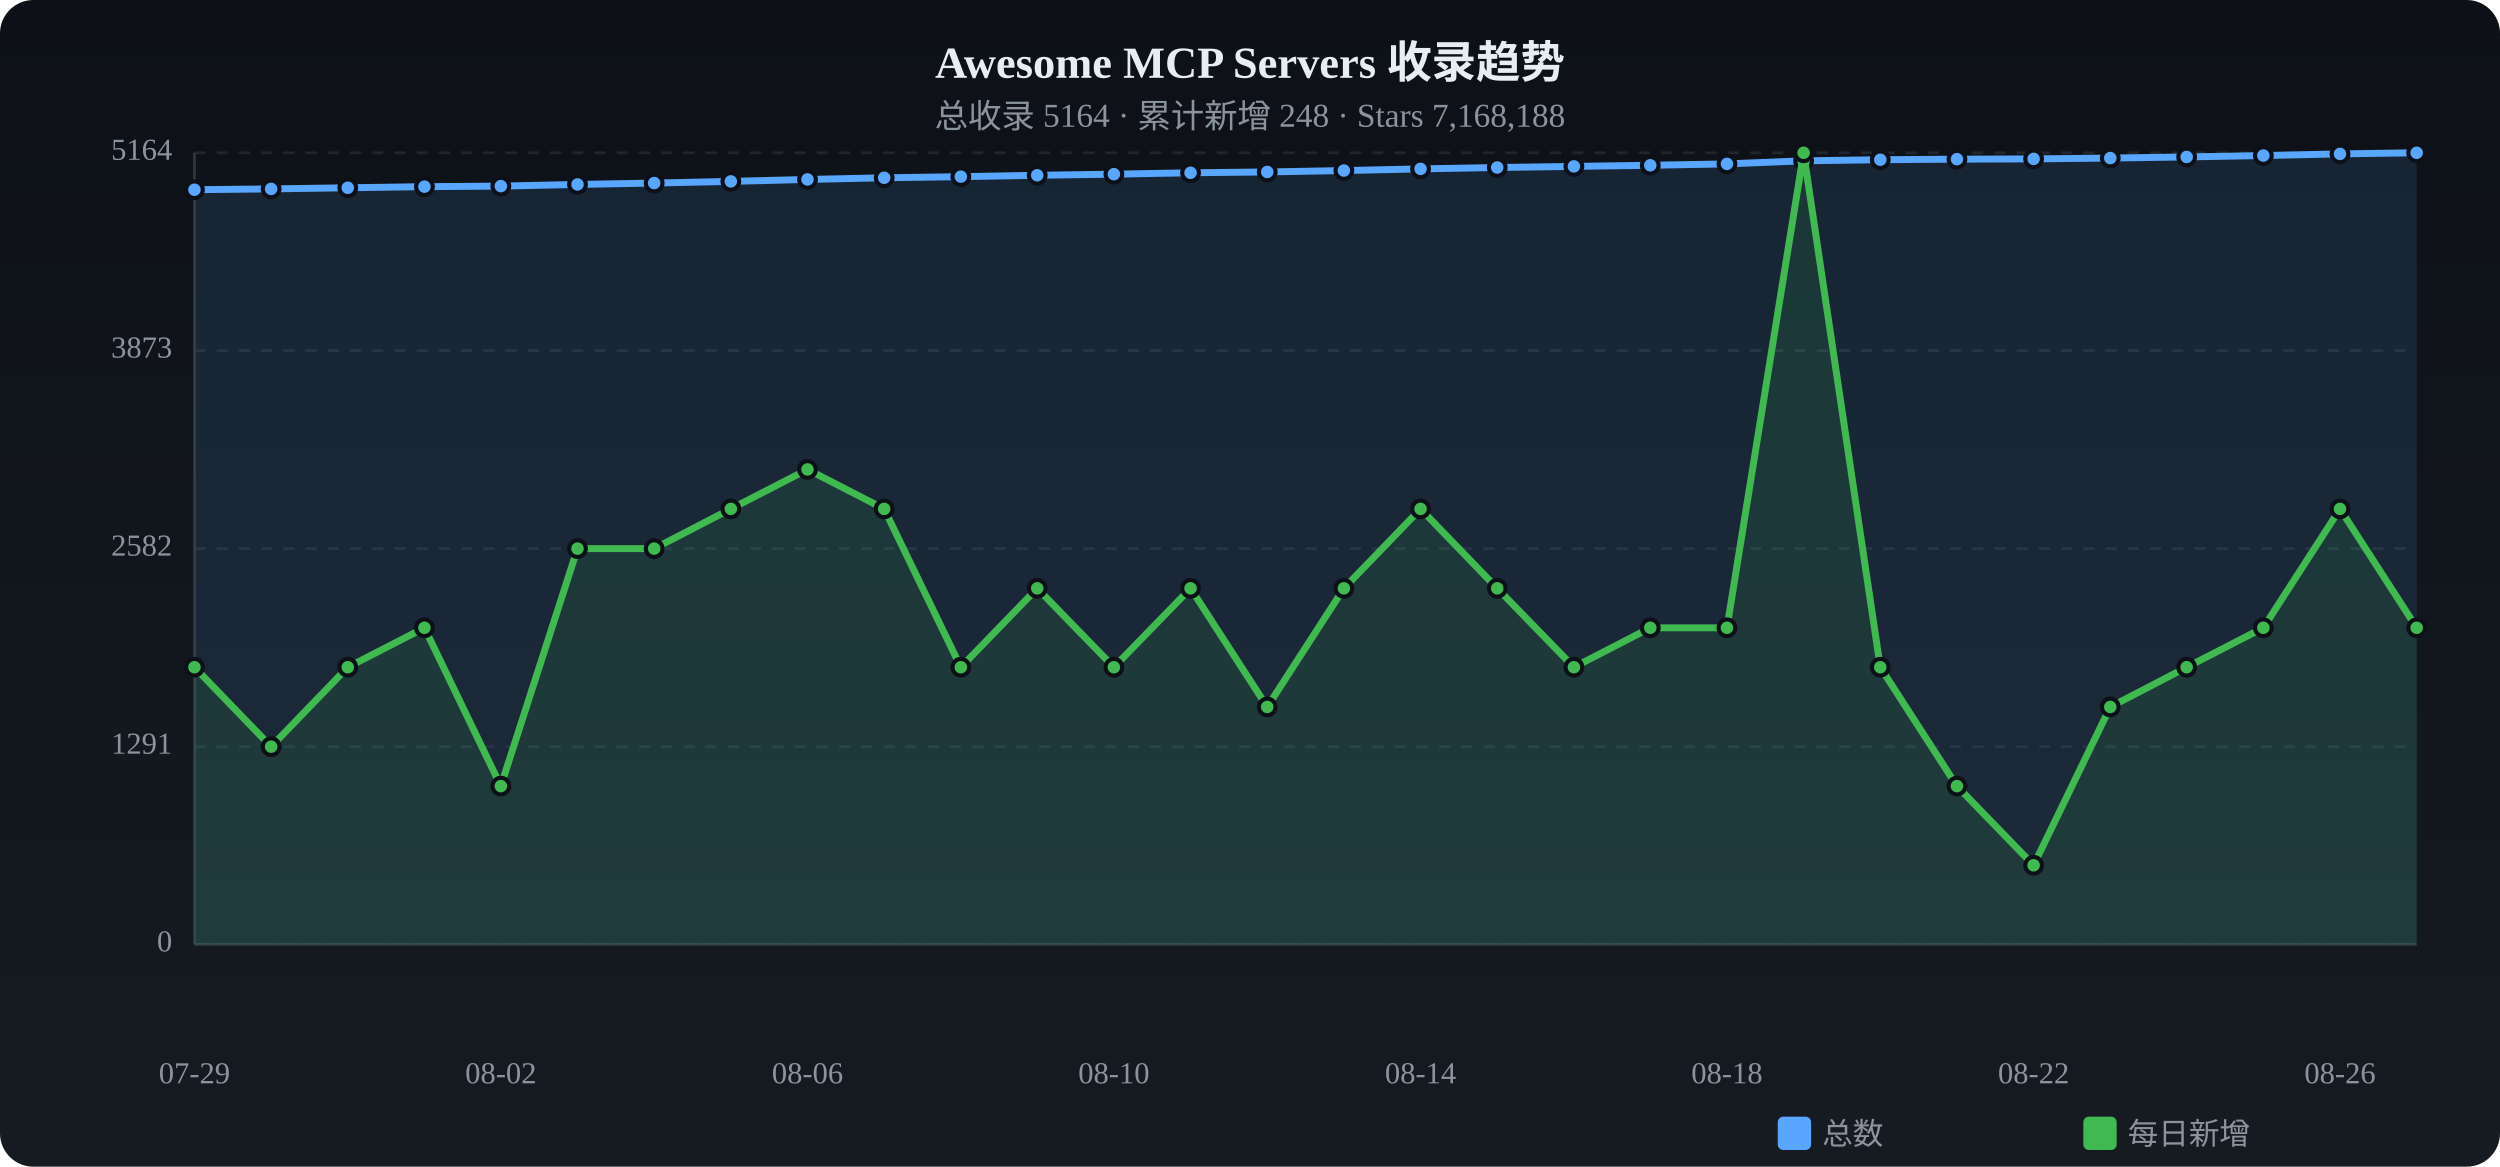
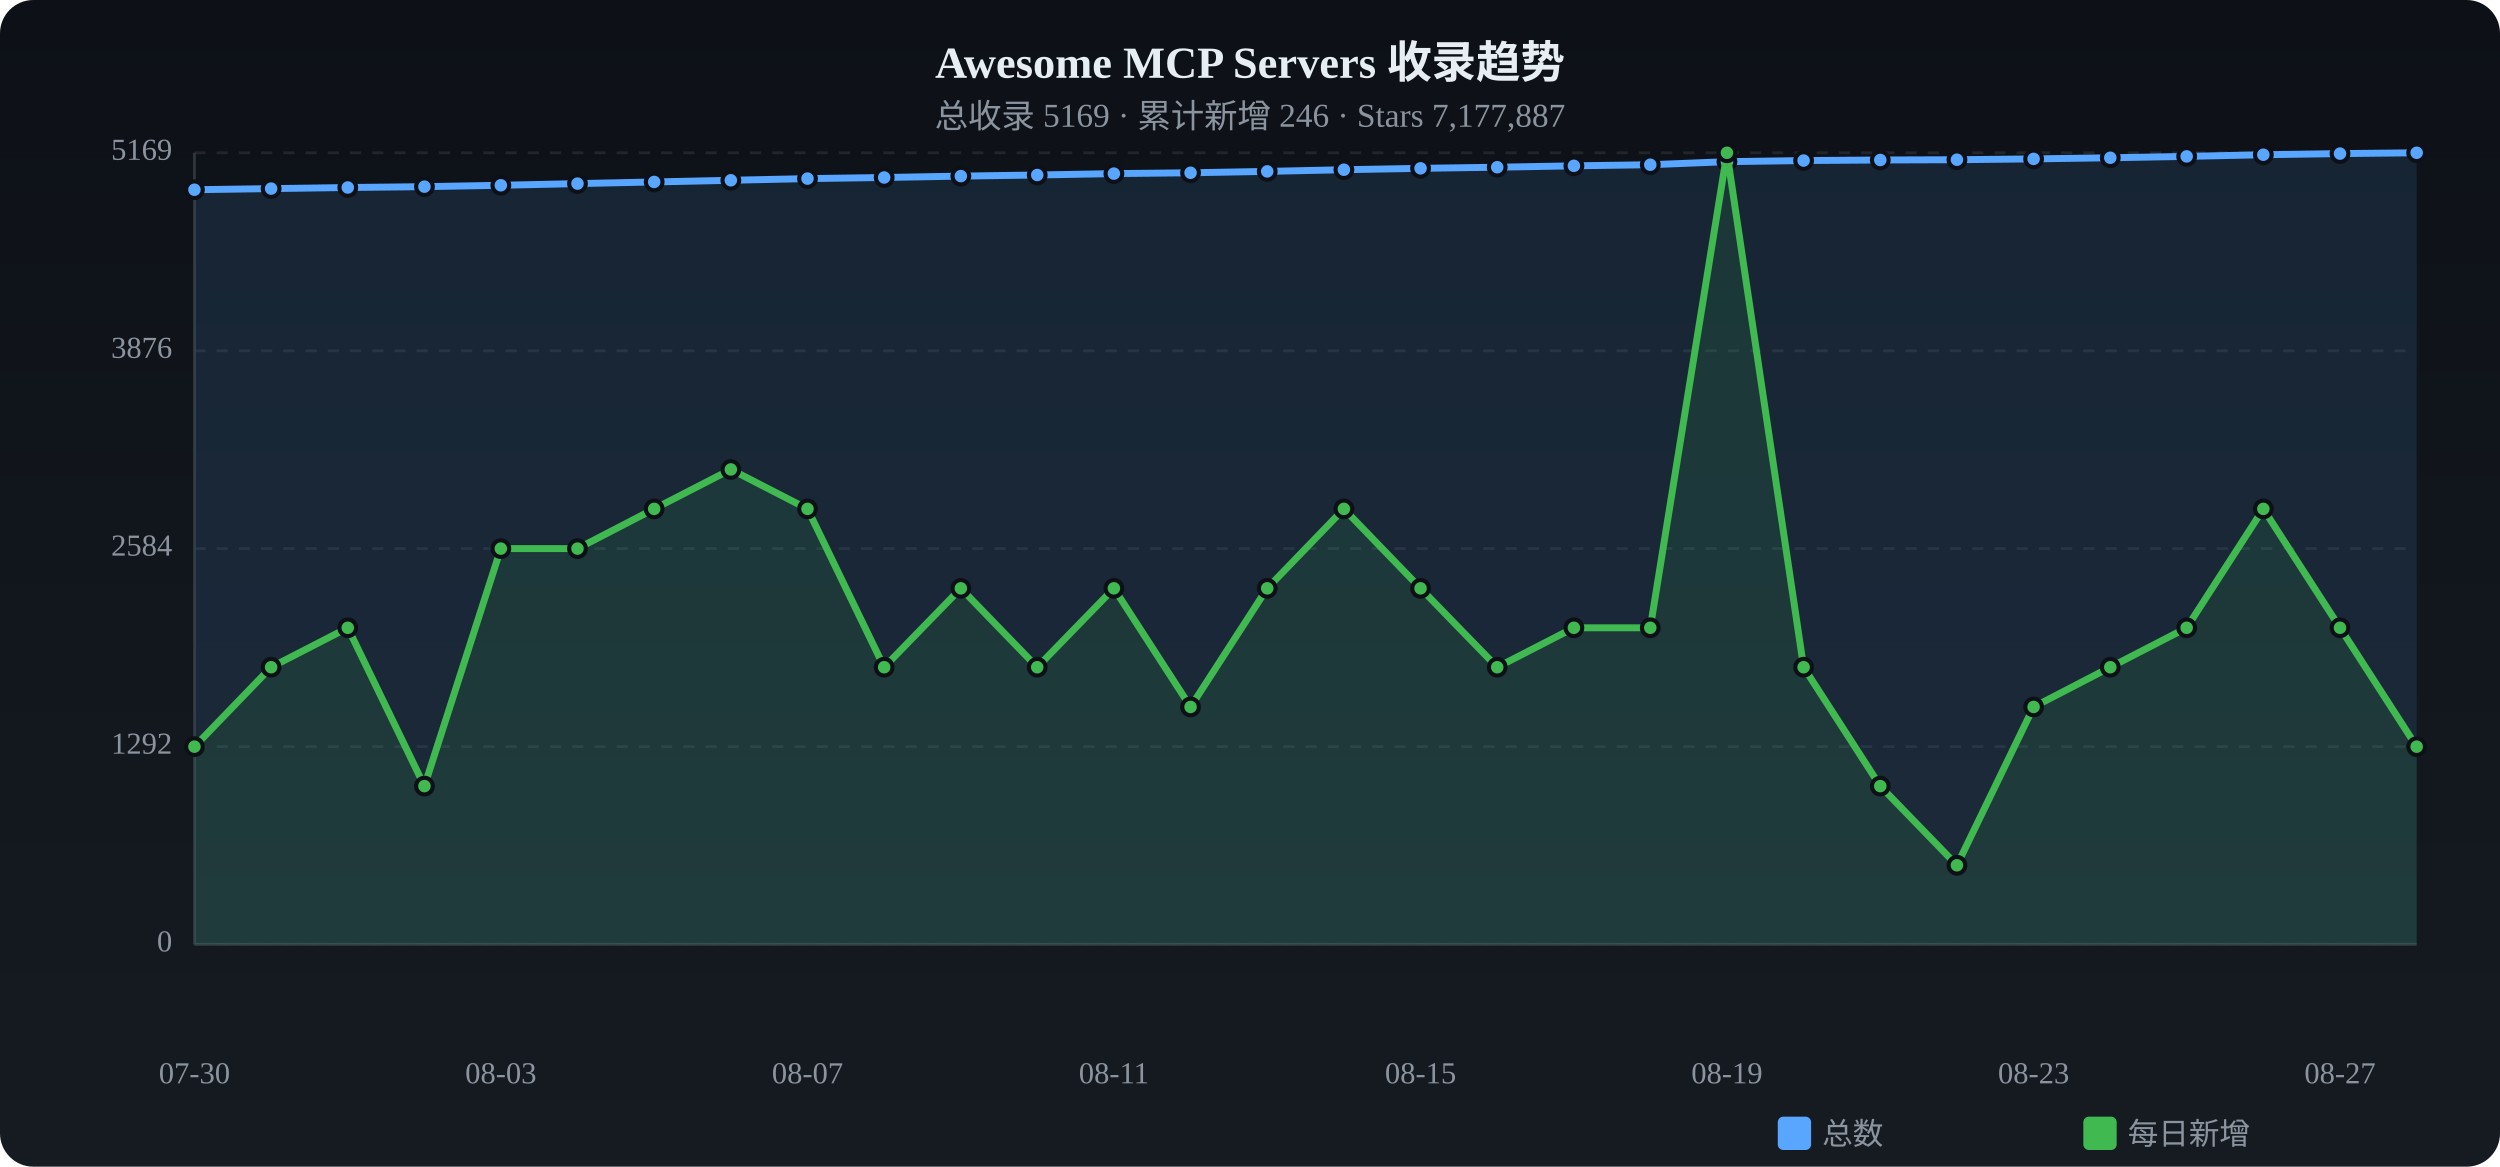
<svg xmlns="http://www.w3.org/2000/svg" viewBox="0 0 900 420" width="900" height="420">
  <defs>
    <linearGradient id="tbg" x1="0%" y1="0%" x2="0%" y2="100%">
      <stop offset="0%" stop-color="#0d1117" />
      <stop offset="100%" stop-color="#161b22" />
    </linearGradient>
  </defs>
  <rect width="900" height="420" rx="12" fill="url(#tbg)" />
  <text x="450.0" y="28" text-anchor="middle" fill="#e6edf3" font-size="16" font-weight="bold">Awesome MCP Servers 收录趋势</text>
-   <text x="450.0" y="46" text-anchor="middle" fill="#8b949e" font-size="12">总收录 5164 · 累计新增 248 · Stars 7,168,188</text>
+   <text x="450.0" y="46" text-anchor="middle" fill="#8b949e" font-size="12">总收录 5169 · 累计新增 246 · Stars 7,177,887</text>
  <text x="62" y="340.0" text-anchor="end" fill="#8b949e" font-size="11" dominant-baseline="middle">0</text>
  <line x1="70" y1="340.0" x2="870" y2="340.0" stroke="#21262d" stroke-dasharray="4 4" />
-   <text x="62" y="268.8" text-anchor="end" fill="#8b949e" font-size="11" dominant-baseline="middle">1291</text>
+   <text x="62" y="268.8" text-anchor="end" fill="#8b949e" font-size="11" dominant-baseline="middle">1292</text>
  <line x1="70" y1="268.8" x2="870" y2="268.8" stroke="#21262d" stroke-dasharray="4 4" />
-   <text x="62" y="197.5" text-anchor="end" fill="#8b949e" font-size="11" dominant-baseline="middle">2582</text>
+   <text x="62" y="197.5" text-anchor="end" fill="#8b949e" font-size="11" dominant-baseline="middle">2584</text>
  <line x1="70" y1="197.5" x2="870" y2="197.5" stroke="#21262d" stroke-dasharray="4 4" />
-   <text x="62" y="126.2" text-anchor="end" fill="#8b949e" font-size="11" dominant-baseline="middle">3873</text>
-   <line x1="70" y1="126.2" x2="870" y2="126.2" stroke="#21262d" stroke-dasharray="4 4" />
-   <text x="62" y="55.0" text-anchor="end" fill="#8b949e" font-size="11" dominant-baseline="middle">5164</text>
+   <text x="62" y="126.3" text-anchor="end" fill="#8b949e" font-size="11" dominant-baseline="middle">3876</text>
+   <line x1="70" y1="126.3" x2="870" y2="126.3" stroke="#21262d" stroke-dasharray="4 4" />
+   <text x="62" y="55.0" text-anchor="end" fill="#8b949e" font-size="11" dominant-baseline="middle">5169</text>
  <line x1="70" y1="55.0" x2="870" y2="55.0" stroke="#21262d" stroke-dasharray="4 4" />
  <line x1="70" y1="55" x2="70" y2="340" stroke="#30363d" />
  <line x1="70" y1="340" x2="870" y2="340" stroke="#30363d" />
-   <path d="M70.0,68.3 L97.6,68.0 L125.2,67.6 L152.8,67.2 L180.3,67.0 L207.9,66.4 L235.5,65.9 L263.1,65.3 L290.7,64.6 L318.3,64.0 L345.9,63.6 L373.4,63.1 L401.0,62.7 L428.6,62.2 L456.2,61.9 L483.8,61.4 L511.4,60.8 L539.0,60.3 L566.6,59.9 L594.1,59.5 L621.7,59.0 L649.3,57.9 L676.9,57.5 L704.5,57.3 L732.1,57.2 L759.7,56.9 L787.2,56.5 L814.8,56.0 L842.4,55.4 L870.0,55.0 L870.0,340 L70.0,340 Z" fill="#58a6ff" opacity="0.12" />
-   <polyline points="70.0,68.3 97.6,68.0 125.2,67.6 152.8,67.2 180.3,67.0 207.9,66.4 235.5,65.9 263.1,65.3 290.7,64.6 318.3,64.0 345.9,63.6 373.4,63.1 401.0,62.7 428.6,62.2 456.2,61.9 483.8,61.4 511.4,60.8 539.0,60.3 566.6,59.9 594.1,59.5 621.7,59.0 649.3,57.9 676.9,57.5 704.5,57.3 732.1,57.2 759.7,56.9 787.2,56.5 814.8,56.0 842.4,55.4 870.0,55.0" fill="none" stroke="#58a6ff" stroke-width="2.5" stroke-linecap="round" stroke-linejoin="round" />
+   <path d="M70.0,68.3 L97.6,67.9 L125.2,67.5 L152.8,67.2 L180.3,66.7 L207.9,66.1 L235.5,65.5 L263.1,64.9 L290.7,64.3 L318.3,63.9 L345.9,63.4 L373.4,63.0 L401.0,62.5 L428.6,62.2 L456.2,61.7 L483.8,61.1 L511.4,60.6 L539.0,60.2 L566.6,59.7 L594.1,59.3 L621.7,58.2 L649.3,57.8 L676.9,57.6 L704.5,57.5 L732.1,57.2 L759.7,56.8 L787.2,56.3 L814.8,55.7 L842.4,55.3 L870.0,55.0 L870.0,340 L70.0,340 Z" fill="#58a6ff" opacity="0.12" />
+   <polyline points="70.0,68.3 97.6,67.9 125.2,67.5 152.8,67.2 180.3,66.7 207.9,66.1 235.5,65.5 263.1,64.9 290.7,64.3 318.3,63.9 345.9,63.4 373.4,63.0 401.0,62.5 428.6,62.2 456.2,61.7 483.8,61.1 511.4,60.6 539.0,60.2 566.6,59.7 594.1,59.3 621.7,58.2 649.3,57.8 676.9,57.6 704.5,57.5 732.1,57.2 759.7,56.8 787.2,56.3 814.8,55.7 842.4,55.3 870.0,55.0" fill="none" stroke="#58a6ff" stroke-width="2.5" stroke-linecap="round" stroke-linejoin="round" />
  <circle cx="70.0" cy="68.3" r="3" fill="#58a6ff" stroke="#0d1117" stroke-width="1.5" />
-   <circle cx="97.6" cy="68.0" r="3" fill="#58a6ff" stroke="#0d1117" stroke-width="1.5" />
-   <circle cx="125.2" cy="67.6" r="3" fill="#58a6ff" stroke="#0d1117" stroke-width="1.5" />
+   <circle cx="97.6" cy="67.9" r="3" fill="#58a6ff" stroke="#0d1117" stroke-width="1.5" />
+   <circle cx="125.2" cy="67.5" r="3" fill="#58a6ff" stroke="#0d1117" stroke-width="1.5" />
  <circle cx="152.8" cy="67.2" r="3" fill="#58a6ff" stroke="#0d1117" stroke-width="1.5" />
-   <circle cx="180.3" cy="67.0" r="3" fill="#58a6ff" stroke="#0d1117" stroke-width="1.5" />
-   <circle cx="207.9" cy="66.4" r="3" fill="#58a6ff" stroke="#0d1117" stroke-width="1.5" />
-   <circle cx="235.5" cy="65.9" r="3" fill="#58a6ff" stroke="#0d1117" stroke-width="1.5" />
-   <circle cx="263.1" cy="65.3" r="3" fill="#58a6ff" stroke="#0d1117" stroke-width="1.5" />
-   <circle cx="290.7" cy="64.6" r="3" fill="#58a6ff" stroke="#0d1117" stroke-width="1.5" />
-   <circle cx="318.3" cy="64.0" r="3" fill="#58a6ff" stroke="#0d1117" stroke-width="1.5" />
-   <circle cx="345.9" cy="63.6" r="3" fill="#58a6ff" stroke="#0d1117" stroke-width="1.5" />
-   <circle cx="373.4" cy="63.1" r="3" fill="#58a6ff" stroke="#0d1117" stroke-width="1.5" />
-   <circle cx="401.0" cy="62.7" r="3" fill="#58a6ff" stroke="#0d1117" stroke-width="1.5" />
+   <circle cx="180.3" cy="66.7" r="3" fill="#58a6ff" stroke="#0d1117" stroke-width="1.5" />
+   <circle cx="207.9" cy="66.1" r="3" fill="#58a6ff" stroke="#0d1117" stroke-width="1.5" />
+   <circle cx="235.5" cy="65.5" r="3" fill="#58a6ff" stroke="#0d1117" stroke-width="1.5" />
+   <circle cx="263.1" cy="64.9" r="3" fill="#58a6ff" stroke="#0d1117" stroke-width="1.5" />
+   <circle cx="290.7" cy="64.3" r="3" fill="#58a6ff" stroke="#0d1117" stroke-width="1.5" />
+   <circle cx="318.3" cy="63.9" r="3" fill="#58a6ff" stroke="#0d1117" stroke-width="1.5" />
+   <circle cx="345.9" cy="63.4" r="3" fill="#58a6ff" stroke="#0d1117" stroke-width="1.5" />
+   <circle cx="373.4" cy="63.0" r="3" fill="#58a6ff" stroke="#0d1117" stroke-width="1.5" />
+   <circle cx="401.0" cy="62.5" r="3" fill="#58a6ff" stroke="#0d1117" stroke-width="1.5" />
  <circle cx="428.6" cy="62.2" r="3" fill="#58a6ff" stroke="#0d1117" stroke-width="1.5" />
-   <circle cx="456.2" cy="61.9" r="3" fill="#58a6ff" stroke="#0d1117" stroke-width="1.5" />
-   <circle cx="483.8" cy="61.4" r="3" fill="#58a6ff" stroke="#0d1117" stroke-width="1.5" />
-   <circle cx="511.4" cy="60.8" r="3" fill="#58a6ff" stroke="#0d1117" stroke-width="1.5" />
-   <circle cx="539.0" cy="60.3" r="3" fill="#58a6ff" stroke="#0d1117" stroke-width="1.5" />
-   <circle cx="566.6" cy="59.9" r="3" fill="#58a6ff" stroke="#0d1117" stroke-width="1.5" />
-   <circle cx="594.1" cy="59.5" r="3" fill="#58a6ff" stroke="#0d1117" stroke-width="1.5" />
-   <circle cx="621.7" cy="59.0" r="3" fill="#58a6ff" stroke="#0d1117" stroke-width="1.5" />
-   <circle cx="649.3" cy="57.9" r="3" fill="#58a6ff" stroke="#0d1117" stroke-width="1.5" />
-   <circle cx="676.9" cy="57.5" r="3" fill="#58a6ff" stroke="#0d1117" stroke-width="1.5" />
-   <circle cx="704.5" cy="57.3" r="3" fill="#58a6ff" stroke="#0d1117" stroke-width="1.5" />
+   <circle cx="456.2" cy="61.7" r="3" fill="#58a6ff" stroke="#0d1117" stroke-width="1.5" />
+   <circle cx="483.8" cy="61.1" r="3" fill="#58a6ff" stroke="#0d1117" stroke-width="1.5" />
+   <circle cx="511.4" cy="60.6" r="3" fill="#58a6ff" stroke="#0d1117" stroke-width="1.5" />
+   <circle cx="539.0" cy="60.2" r="3" fill="#58a6ff" stroke="#0d1117" stroke-width="1.5" />
+   <circle cx="566.6" cy="59.7" r="3" fill="#58a6ff" stroke="#0d1117" stroke-width="1.5" />
+   <circle cx="594.1" cy="59.3" r="3" fill="#58a6ff" stroke="#0d1117" stroke-width="1.5" />
+   <circle cx="621.7" cy="58.2" r="3" fill="#58a6ff" stroke="#0d1117" stroke-width="1.5" />
+   <circle cx="649.3" cy="57.8" r="3" fill="#58a6ff" stroke="#0d1117" stroke-width="1.5" />
+   <circle cx="676.9" cy="57.6" r="3" fill="#58a6ff" stroke="#0d1117" stroke-width="1.5" />
+   <circle cx="704.5" cy="57.5" r="3" fill="#58a6ff" stroke="#0d1117" stroke-width="1.5" />
  <circle cx="732.1" cy="57.2" r="3" fill="#58a6ff" stroke="#0d1117" stroke-width="1.5" />
-   <circle cx="759.7" cy="56.9" r="3" fill="#58a6ff" stroke="#0d1117" stroke-width="1.5" />
-   <circle cx="787.2" cy="56.5" r="3" fill="#58a6ff" stroke="#0d1117" stroke-width="1.5" />
-   <circle cx="814.8" cy="56.0" r="3" fill="#58a6ff" stroke="#0d1117" stroke-width="1.5" />
-   <circle cx="842.4" cy="55.4" r="3" fill="#58a6ff" stroke="#0d1117" stroke-width="1.5" />
+   <circle cx="759.7" cy="56.8" r="3" fill="#58a6ff" stroke="#0d1117" stroke-width="1.5" />
+   <circle cx="787.2" cy="56.3" r="3" fill="#58a6ff" stroke="#0d1117" stroke-width="1.5" />
+   <circle cx="814.8" cy="55.7" r="3" fill="#58a6ff" stroke="#0d1117" stroke-width="1.5" />
+   <circle cx="842.4" cy="55.3" r="3" fill="#58a6ff" stroke="#0d1117" stroke-width="1.5" />
  <circle cx="870.0" cy="55.0" r="3" fill="#58a6ff" stroke="#0d1117" stroke-width="1.5" />
-   <path d="M70.0,240.2 L97.6,268.8 L125.2,240.2 L152.8,226.0 L180.3,283.0 L207.9,197.5 L235.5,197.5 L263.1,183.2 L290.7,169.0 L318.3,183.2 L345.9,240.2 L373.4,211.8 L401.0,240.2 L428.6,211.8 L456.2,254.5 L483.8,211.8 L511.4,183.2 L539.0,211.8 L566.6,240.2 L594.1,226.0 L621.7,226.0 L649.3,55.0 L676.9,240.2 L704.5,283.0 L732.1,311.5 L759.7,254.5 L787.2,240.2 L814.8,226.0 L842.4,183.2 L870.0,226.0 L870.0,340 L70.0,340 Z" fill="#3fb950" opacity="0.12" />
-   <polyline points="70.0,240.2 97.6,268.8 125.2,240.2 152.8,226.0 180.3,283.0 207.9,197.5 235.5,197.5 263.1,183.2 290.7,169.0 318.3,183.2 345.9,240.2 373.4,211.8 401.0,240.2 428.6,211.8 456.2,254.5 483.8,211.8 511.4,183.2 539.0,211.8 566.6,240.2 594.1,226.0 621.7,226.0 649.3,55.0 676.9,240.2 704.5,283.0 732.1,311.5 759.7,254.5 787.2,240.2 814.8,226.0 842.4,183.2 870.0,226.0" fill="none" stroke="#3fb950" stroke-width="2.5" stroke-linecap="round" stroke-linejoin="round" />
-   <circle cx="70.0" cy="240.2" r="3" fill="#3fb950" stroke="#0d1117" stroke-width="1.5" />
-   <circle cx="97.6" cy="268.8" r="3" fill="#3fb950" stroke="#0d1117" stroke-width="1.5" />
-   <circle cx="125.2" cy="240.2" r="3" fill="#3fb950" stroke="#0d1117" stroke-width="1.5" />
-   <circle cx="152.8" cy="226.0" r="3" fill="#3fb950" stroke="#0d1117" stroke-width="1.5" />
-   <circle cx="180.3" cy="283.0" r="3" fill="#3fb950" stroke="#0d1117" stroke-width="1.5" />
+   <path d="M70.0,268.8 L97.6,240.2 L125.2,226.0 L152.8,283.0 L180.3,197.5 L207.9,197.5 L235.5,183.2 L263.1,169.0 L290.7,183.2 L318.3,240.2 L345.9,211.8 L373.4,240.2 L401.0,211.8 L428.6,254.5 L456.2,211.8 L483.8,183.2 L511.4,211.8 L539.0,240.2 L566.6,226.0 L594.1,226.0 L621.7,55.0 L649.3,240.2 L676.9,283.0 L704.5,311.5 L732.1,254.5 L759.7,240.2 L787.2,226.0 L814.8,183.2 L842.4,226.0 L870.0,268.8 L870.0,340 L70.0,340 Z" fill="#3fb950" opacity="0.12" />
+   <polyline points="70.0,268.8 97.6,240.2 125.2,226.0 152.8,283.0 180.3,197.5 207.9,197.5 235.5,183.2 263.1,169.0 290.7,183.2 318.3,240.2 345.9,211.8 373.4,240.2 401.0,211.8 428.6,254.5 456.2,211.8 483.8,183.2 511.4,211.8 539.0,240.2 566.6,226.0 594.1,226.0 621.7,55.0 649.3,240.2 676.9,283.0 704.5,311.5 732.1,254.5 759.7,240.2 787.2,226.0 814.8,183.2 842.4,226.0 870.0,268.8" fill="none" stroke="#3fb950" stroke-width="2.5" stroke-linecap="round" stroke-linejoin="round" />
+   <circle cx="70.0" cy="268.8" r="3" fill="#3fb950" stroke="#0d1117" stroke-width="1.5" />
+   <circle cx="97.6" cy="240.2" r="3" fill="#3fb950" stroke="#0d1117" stroke-width="1.5" />
+   <circle cx="125.2" cy="226.0" r="3" fill="#3fb950" stroke="#0d1117" stroke-width="1.5" />
+   <circle cx="152.8" cy="283.0" r="3" fill="#3fb950" stroke="#0d1117" stroke-width="1.5" />
+   <circle cx="180.3" cy="197.5" r="3" fill="#3fb950" stroke="#0d1117" stroke-width="1.5" />
  <circle cx="207.9" cy="197.5" r="3" fill="#3fb950" stroke="#0d1117" stroke-width="1.5" />
-   <circle cx="235.5" cy="197.5" r="3" fill="#3fb950" stroke="#0d1117" stroke-width="1.5" />
-   <circle cx="263.1" cy="183.2" r="3" fill="#3fb950" stroke="#0d1117" stroke-width="1.5" />
-   <circle cx="290.7" cy="169.0" r="3" fill="#3fb950" stroke="#0d1117" stroke-width="1.5" />
-   <circle cx="318.3" cy="183.2" r="3" fill="#3fb950" stroke="#0d1117" stroke-width="1.5" />
-   <circle cx="345.9" cy="240.2" r="3" fill="#3fb950" stroke="#0d1117" stroke-width="1.5" />
-   <circle cx="373.4" cy="211.8" r="3" fill="#3fb950" stroke="#0d1117" stroke-width="1.5" />
-   <circle cx="401.0" cy="240.2" r="3" fill="#3fb950" stroke="#0d1117" stroke-width="1.5" />
-   <circle cx="428.6" cy="211.8" r="3" fill="#3fb950" stroke="#0d1117" stroke-width="1.5" />
-   <circle cx="456.2" cy="254.5" r="3" fill="#3fb950" stroke="#0d1117" stroke-width="1.5" />
-   <circle cx="483.8" cy="211.8" r="3" fill="#3fb950" stroke="#0d1117" stroke-width="1.5" />
-   <circle cx="511.4" cy="183.2" r="3" fill="#3fb950" stroke="#0d1117" stroke-width="1.5" />
-   <circle cx="539.0" cy="211.8" r="3" fill="#3fb950" stroke="#0d1117" stroke-width="1.5" />
-   <circle cx="566.6" cy="240.2" r="3" fill="#3fb950" stroke="#0d1117" stroke-width="1.5" />
+   <circle cx="235.5" cy="183.2" r="3" fill="#3fb950" stroke="#0d1117" stroke-width="1.5" />
+   <circle cx="263.1" cy="169.0" r="3" fill="#3fb950" stroke="#0d1117" stroke-width="1.5" />
+   <circle cx="290.7" cy="183.2" r="3" fill="#3fb950" stroke="#0d1117" stroke-width="1.5" />
+   <circle cx="318.3" cy="240.2" r="3" fill="#3fb950" stroke="#0d1117" stroke-width="1.5" />
+   <circle cx="345.9" cy="211.8" r="3" fill="#3fb950" stroke="#0d1117" stroke-width="1.5" />
+   <circle cx="373.4" cy="240.2" r="3" fill="#3fb950" stroke="#0d1117" stroke-width="1.5" />
+   <circle cx="401.0" cy="211.8" r="3" fill="#3fb950" stroke="#0d1117" stroke-width="1.5" />
+   <circle cx="428.6" cy="254.5" r="3" fill="#3fb950" stroke="#0d1117" stroke-width="1.5" />
+   <circle cx="456.2" cy="211.8" r="3" fill="#3fb950" stroke="#0d1117" stroke-width="1.5" />
+   <circle cx="483.8" cy="183.2" r="3" fill="#3fb950" stroke="#0d1117" stroke-width="1.5" />
+   <circle cx="511.4" cy="211.8" r="3" fill="#3fb950" stroke="#0d1117" stroke-width="1.5" />
+   <circle cx="539.0" cy="240.2" r="3" fill="#3fb950" stroke="#0d1117" stroke-width="1.5" />
+   <circle cx="566.6" cy="226.0" r="3" fill="#3fb950" stroke="#0d1117" stroke-width="1.5" />
  <circle cx="594.1" cy="226.0" r="3" fill="#3fb950" stroke="#0d1117" stroke-width="1.5" />
-   <circle cx="621.7" cy="226.0" r="3" fill="#3fb950" stroke="#0d1117" stroke-width="1.5" />
-   <circle cx="649.3" cy="55.0" r="3" fill="#3fb950" stroke="#0d1117" stroke-width="1.5" />
-   <circle cx="676.9" cy="240.2" r="3" fill="#3fb950" stroke="#0d1117" stroke-width="1.5" />
-   <circle cx="704.5" cy="283.0" r="3" fill="#3fb950" stroke="#0d1117" stroke-width="1.5" />
-   <circle cx="732.1" cy="311.5" r="3" fill="#3fb950" stroke="#0d1117" stroke-width="1.5" />
-   <circle cx="759.7" cy="254.5" r="3" fill="#3fb950" stroke="#0d1117" stroke-width="1.5" />
-   <circle cx="787.2" cy="240.2" r="3" fill="#3fb950" stroke="#0d1117" stroke-width="1.5" />
-   <circle cx="814.8" cy="226.0" r="3" fill="#3fb950" stroke="#0d1117" stroke-width="1.5" />
-   <circle cx="842.4" cy="183.2" r="3" fill="#3fb950" stroke="#0d1117" stroke-width="1.5" />
-   <circle cx="870.0" cy="226.0" r="3" fill="#3fb950" stroke="#0d1117" stroke-width="1.5" />
-   <text x="70.0" y="390" text-anchor="middle" fill="#8b949e" font-size="11">07-29</text>
-   <text x="180.3" y="390" text-anchor="middle" fill="#8b949e" font-size="11">08-02</text>
-   <text x="290.7" y="390" text-anchor="middle" fill="#8b949e" font-size="11">08-06</text>
-   <text x="401.0" y="390" text-anchor="middle" fill="#8b949e" font-size="11">08-10</text>
-   <text x="511.4" y="390" text-anchor="middle" fill="#8b949e" font-size="11">08-14</text>
-   <text x="621.7" y="390" text-anchor="middle" fill="#8b949e" font-size="11">08-18</text>
-   <text x="732.1" y="390" text-anchor="middle" fill="#8b949e" font-size="11">08-22</text>
-   <text x="842.4" y="390" text-anchor="middle" fill="#8b949e" font-size="11">08-26</text>
+   <circle cx="621.7" cy="55.0" r="3" fill="#3fb950" stroke="#0d1117" stroke-width="1.5" />
+   <circle cx="649.3" cy="240.2" r="3" fill="#3fb950" stroke="#0d1117" stroke-width="1.5" />
+   <circle cx="676.9" cy="283.0" r="3" fill="#3fb950" stroke="#0d1117" stroke-width="1.5" />
+   <circle cx="704.5" cy="311.5" r="3" fill="#3fb950" stroke="#0d1117" stroke-width="1.5" />
+   <circle cx="732.1" cy="254.5" r="3" fill="#3fb950" stroke="#0d1117" stroke-width="1.5" />
+   <circle cx="759.7" cy="240.2" r="3" fill="#3fb950" stroke="#0d1117" stroke-width="1.5" />
+   <circle cx="787.2" cy="226.0" r="3" fill="#3fb950" stroke="#0d1117" stroke-width="1.5" />
+   <circle cx="814.8" cy="183.2" r="3" fill="#3fb950" stroke="#0d1117" stroke-width="1.5" />
+   <circle cx="842.4" cy="226.0" r="3" fill="#3fb950" stroke="#0d1117" stroke-width="1.5" />
+   <circle cx="870.0" cy="268.8" r="3" fill="#3fb950" stroke="#0d1117" stroke-width="1.5" />
+   <text x="70.0" y="390" text-anchor="middle" fill="#8b949e" font-size="11">07-30</text>
+   <text x="180.3" y="390" text-anchor="middle" fill="#8b949e" font-size="11">08-03</text>
+   <text x="290.7" y="390" text-anchor="middle" fill="#8b949e" font-size="11">08-07</text>
+   <text x="401.0" y="390" text-anchor="middle" fill="#8b949e" font-size="11">08-11</text>
+   <text x="511.4" y="390" text-anchor="middle" fill="#8b949e" font-size="11">08-15</text>
+   <text x="621.7" y="390" text-anchor="middle" fill="#8b949e" font-size="11">08-19</text>
+   <text x="732.1" y="390" text-anchor="middle" fill="#8b949e" font-size="11">08-23</text>
+   <text x="842.4" y="390" text-anchor="middle" fill="#8b949e" font-size="11">08-27</text>
  <rect x="640" y="402" width="12" height="12" rx="2" fill="#58a6ff" />
  <text x="656" y="412" fill="#8b949e" font-size="11">总数</text>
  <rect x="750" y="402" width="12" height="12" rx="2" fill="#3fb950" />
  <text x="766" y="412" fill="#8b949e" font-size="11">每日新增</text>
</svg>
